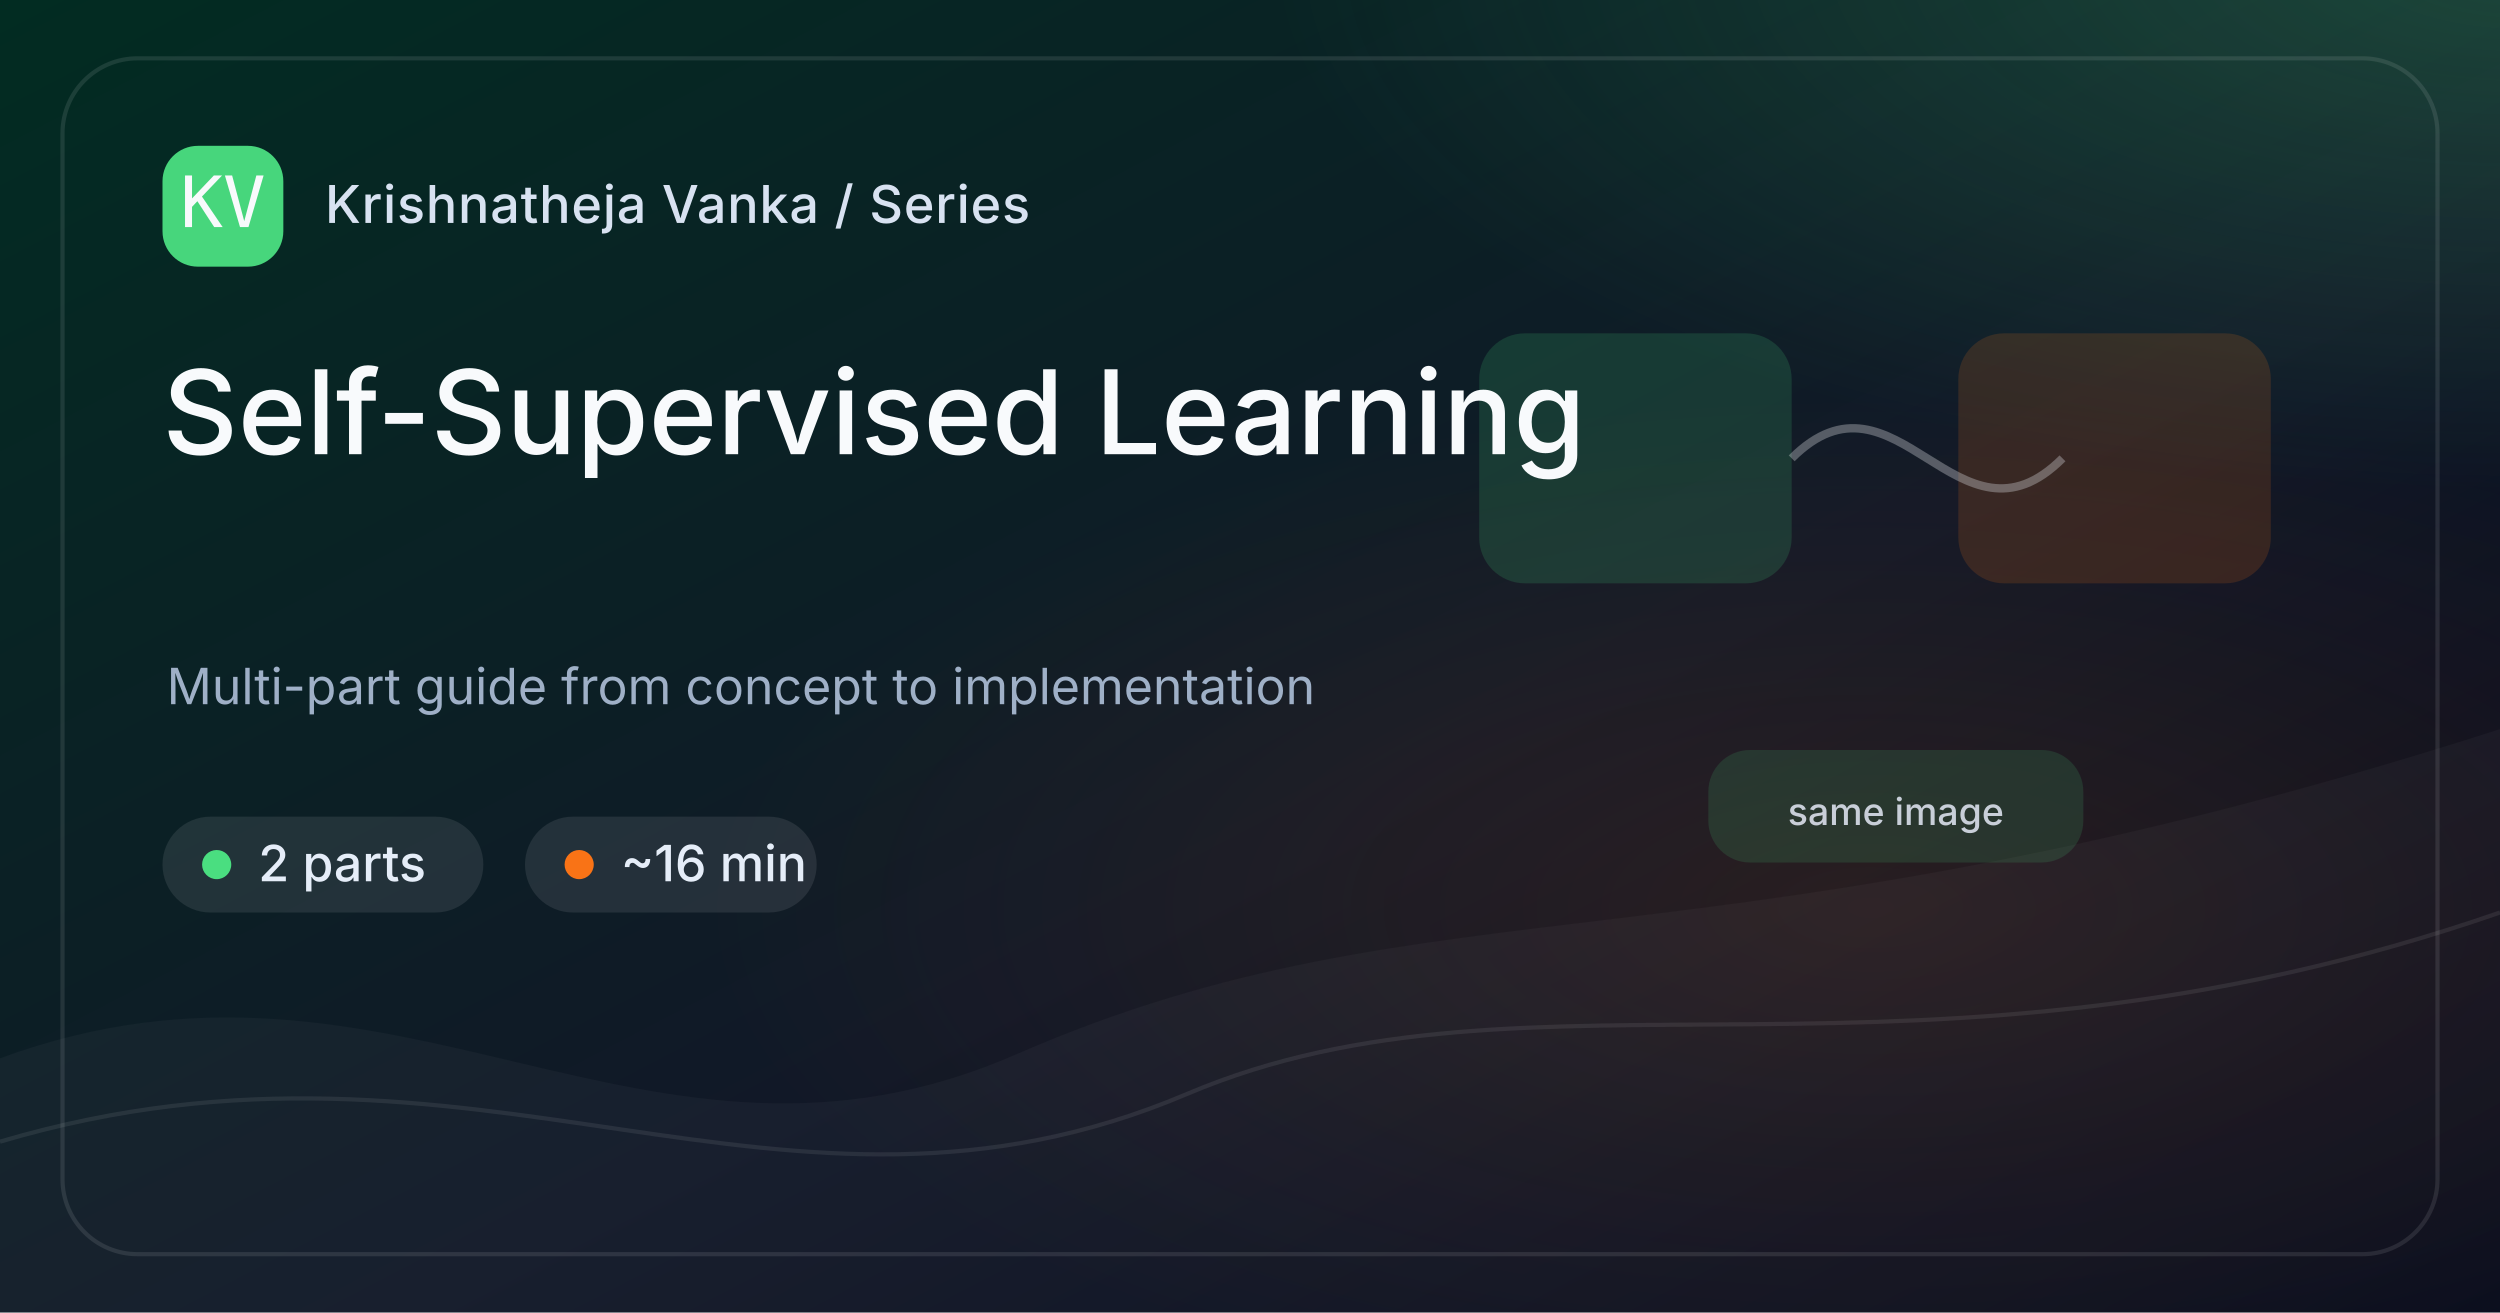
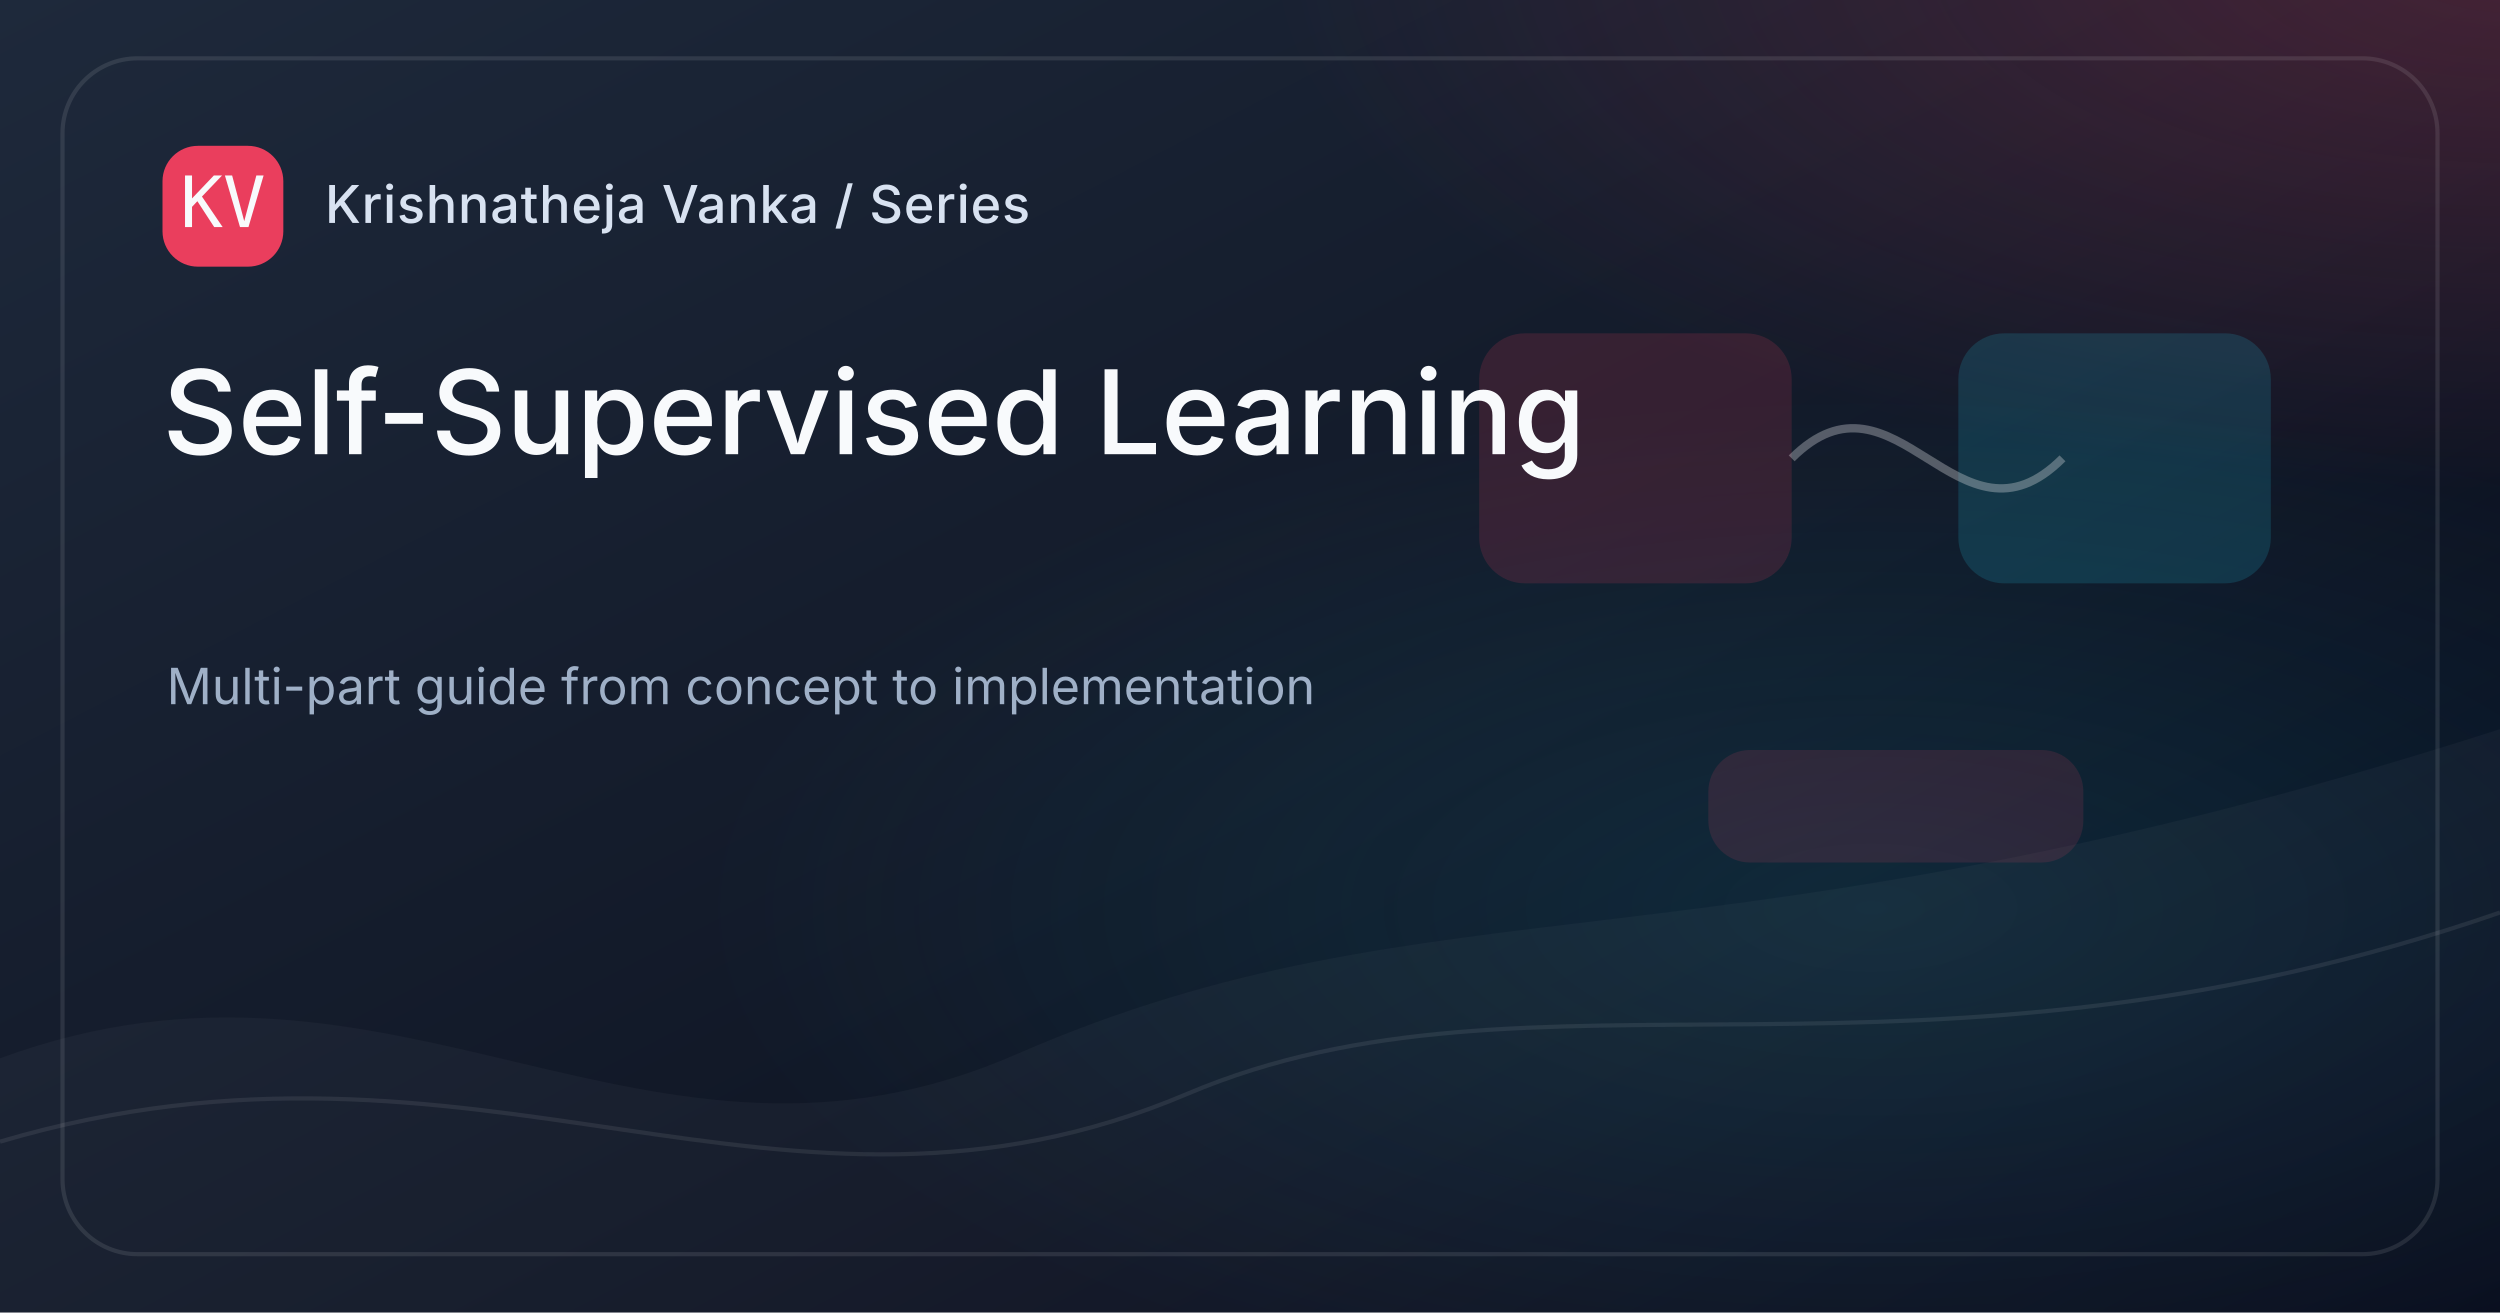
<svg xmlns="http://www.w3.org/2000/svg" width="1200" height="630" viewBox="0 0 1200 630">
  <defs>
    <linearGradient id="bg-self-supervised-learning" x1="0" y1="0" x2="1" y2="1">
-       <stop offset="0%" stop-color="#022C22" />
+       <stop offset="0%" stop-color="#1E293B" />
      <stop offset="58%" stop-color="#111827" />
      <stop offset="100%" stop-color="#020617" />
    </linearGradient>
    <radialGradient id="glow-a-self-supervised-learning" cx="50%" cy="50%" r="50%">
-       <stop offset="0%" stop-color="#4ADE80" stop-opacity=".65" />
-       <stop offset="100%" stop-color="#4ADE80" stop-opacity="0" />
+       <stop offset="0%" stop-color="#F43F5E" stop-opacity=".65" />
+       <stop offset="100%" stop-color="#F43F5E" stop-opacity="0" />
    </radialGradient>
    <radialGradient id="glow-b-self-supervised-learning" cx="50%" cy="50%" r="50%">
-       <stop offset="0%" stop-color="#F97316" stop-opacity=".42" />
-       <stop offset="100%" stop-color="#F97316" stop-opacity="0" />
+       <stop offset="0%" stop-color="#22D3EE" stop-opacity=".42" />
+       <stop offset="100%" stop-color="#22D3EE" stop-opacity="0" />
    </radialGradient>
    <style>
      .brand { font: 500 25px Inter, ui-sans-serif, system-ui, -apple-system, BlinkMacSystemFont, "Segoe UI", sans-serif; fill: #D8E2F1; letter-spacing: .4px; }
-       .chip { font: 500 24px Inter, ui-sans-serif, system-ui, sans-serif; fill: #E5EDF8; }
      .title { font: 500 56px Inter, ui-sans-serif, system-ui, sans-serif; fill: #F8FAFC; letter-spacing: 0; }
      .caption { font: 400 24px Inter, ui-sans-serif, system-ui, sans-serif; fill: #9FB0C7; }
      .mono { font: 500 34px ui-monospace, SFMono-Regular, Menlo, Consolas, monospace; fill: #F8FAFC; }
-       .mini { font: 500 18px Inter, ui-sans-serif, system-ui, sans-serif; fill: #E5EDF8; }
-       .diagram { font: 500 22px Inter, ui-sans-serif, system-ui, sans-serif; fill: #D8E2F1; opacity: .86; }
-       .code { font: 500 24px ui-monospace, SFMono-Regular, Menlo, Consolas, monospace; fill: #D8E2F1; opacity: .88; }
    </style>
  </defs>
  <rect width="1200" height="630" fill="url(#bg-self-supervised-learning)" />
  <rect x="0" y="0" width="1200" height="630" fill="url(#glow-a-self-supervised-learning)" opacity=".35" transform="translate(610 -280) scale(1.0 .82)" />
  <rect x="0" y="0" width="1200" height="630" fill="url(#glow-b-self-supervised-learning)" opacity=".28" transform="translate(330 190) scale(.95 .78)" />
  <path d="M0 508 C190 438, 310 584, 488 506 C690 418, 820 472, 1200 350 L1200 630 L0 630 Z" fill="#FFFFFF" opacity=".035" />
  <path d="M0 548 C230 480, 375 608, 570 525 C735 455, 920 535, 1200 438" stroke="#FFFFFF" stroke-opacity=".08" stroke-width="2" fill="none" />
  <g opacity=".85">
-     <rect x="710" y="160" width="150" height="120" rx="22" fill="#4ADE80" opacity=".18" />
-     <rect x="940" y="160" width="150" height="120" rx="22" fill="#F97316" opacity=".18" />
+     <rect x="710" y="160" width="150" height="120" rx="22" fill="#F43F5E" opacity=".18" />
+     <rect x="940" y="160" width="150" height="120" rx="22" fill="#22D3EE" opacity=".18" />
    <path d="M860 220 C910 170, 940 270, 990 220" stroke="#F8FAFC" stroke-width="4" opacity=".35" fill="none" />
-     <rect x="820" y="360" width="180" height="54" rx="20" fill="#4ADE80" opacity=".16" />
-     <text x="910" y="396" text-anchor="middle" class="mini">same image</text>
+     <rect x="820" y="360" width="180" height="54" rx="20" fill="#F43F5E" opacity=".16" />
  </g>
  <rect x="30" y="28" width="1140" height="574" rx="36" fill="none" stroke="#FFFFFF" stroke-opacity=".10" stroke-width="2" />
  <g transform="translate(78 70)">
-     <rect width="58" height="58" rx="17" fill="#4ADE80" opacity=".95" />
+     <rect width="58" height="58" rx="17" fill="#F43F5E" opacity=".95" />
    <text x="29" y="39" text-anchor="middle" class="mono">KV</text>
    <text x="78" y="37" class="brand">Krishnatheja Vanka / Series</text>
-   </g>
-   <g transform="translate(78 392)">
-     <rect x="0" y="0" width="154" height="46" rx="23" fill="#FFFFFF" opacity=".09" />
-     <circle cx="26" cy="23" r="7" fill="#4ADE80" />
-     <text x="46" y="31" class="chip">2 parts</text>
-     <rect x="174" y="0" width="140" height="46" rx="23" fill="#FFFFFF" opacity=".09" />
-     <circle cx="200" cy="23" r="7" fill="#F97316" />
-     <text x="220" y="31" class="chip">~16 min</text>
  </g>
  <text x="78" y="218" class="title">Self-Supervised Learning</text>
  <text x="80" y="338" class="caption">Multi-part guide from concept to implementation</text>
</svg>
